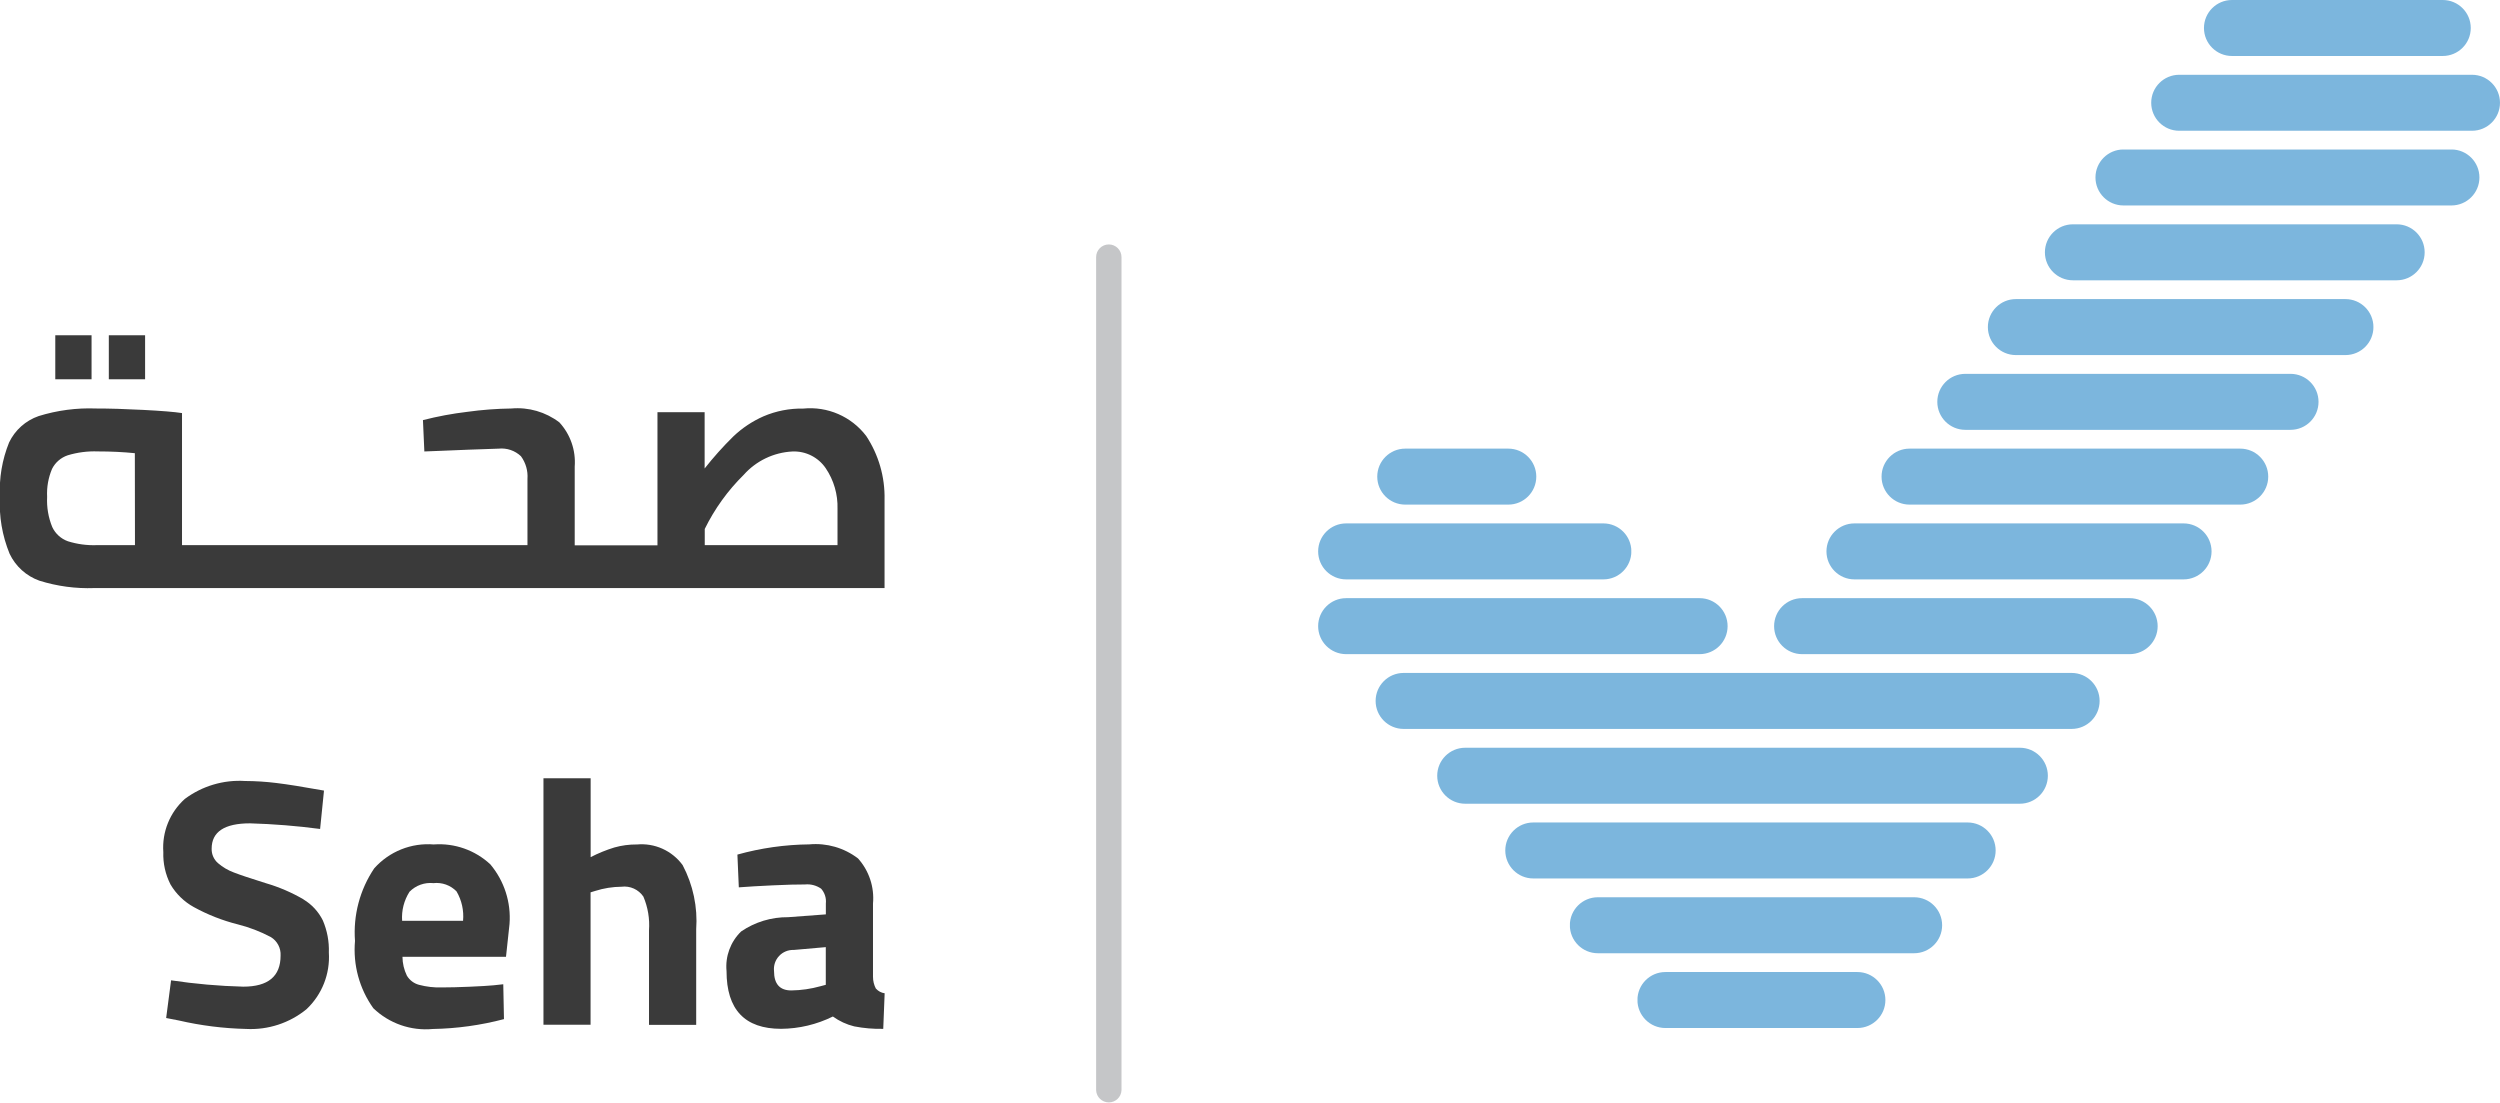
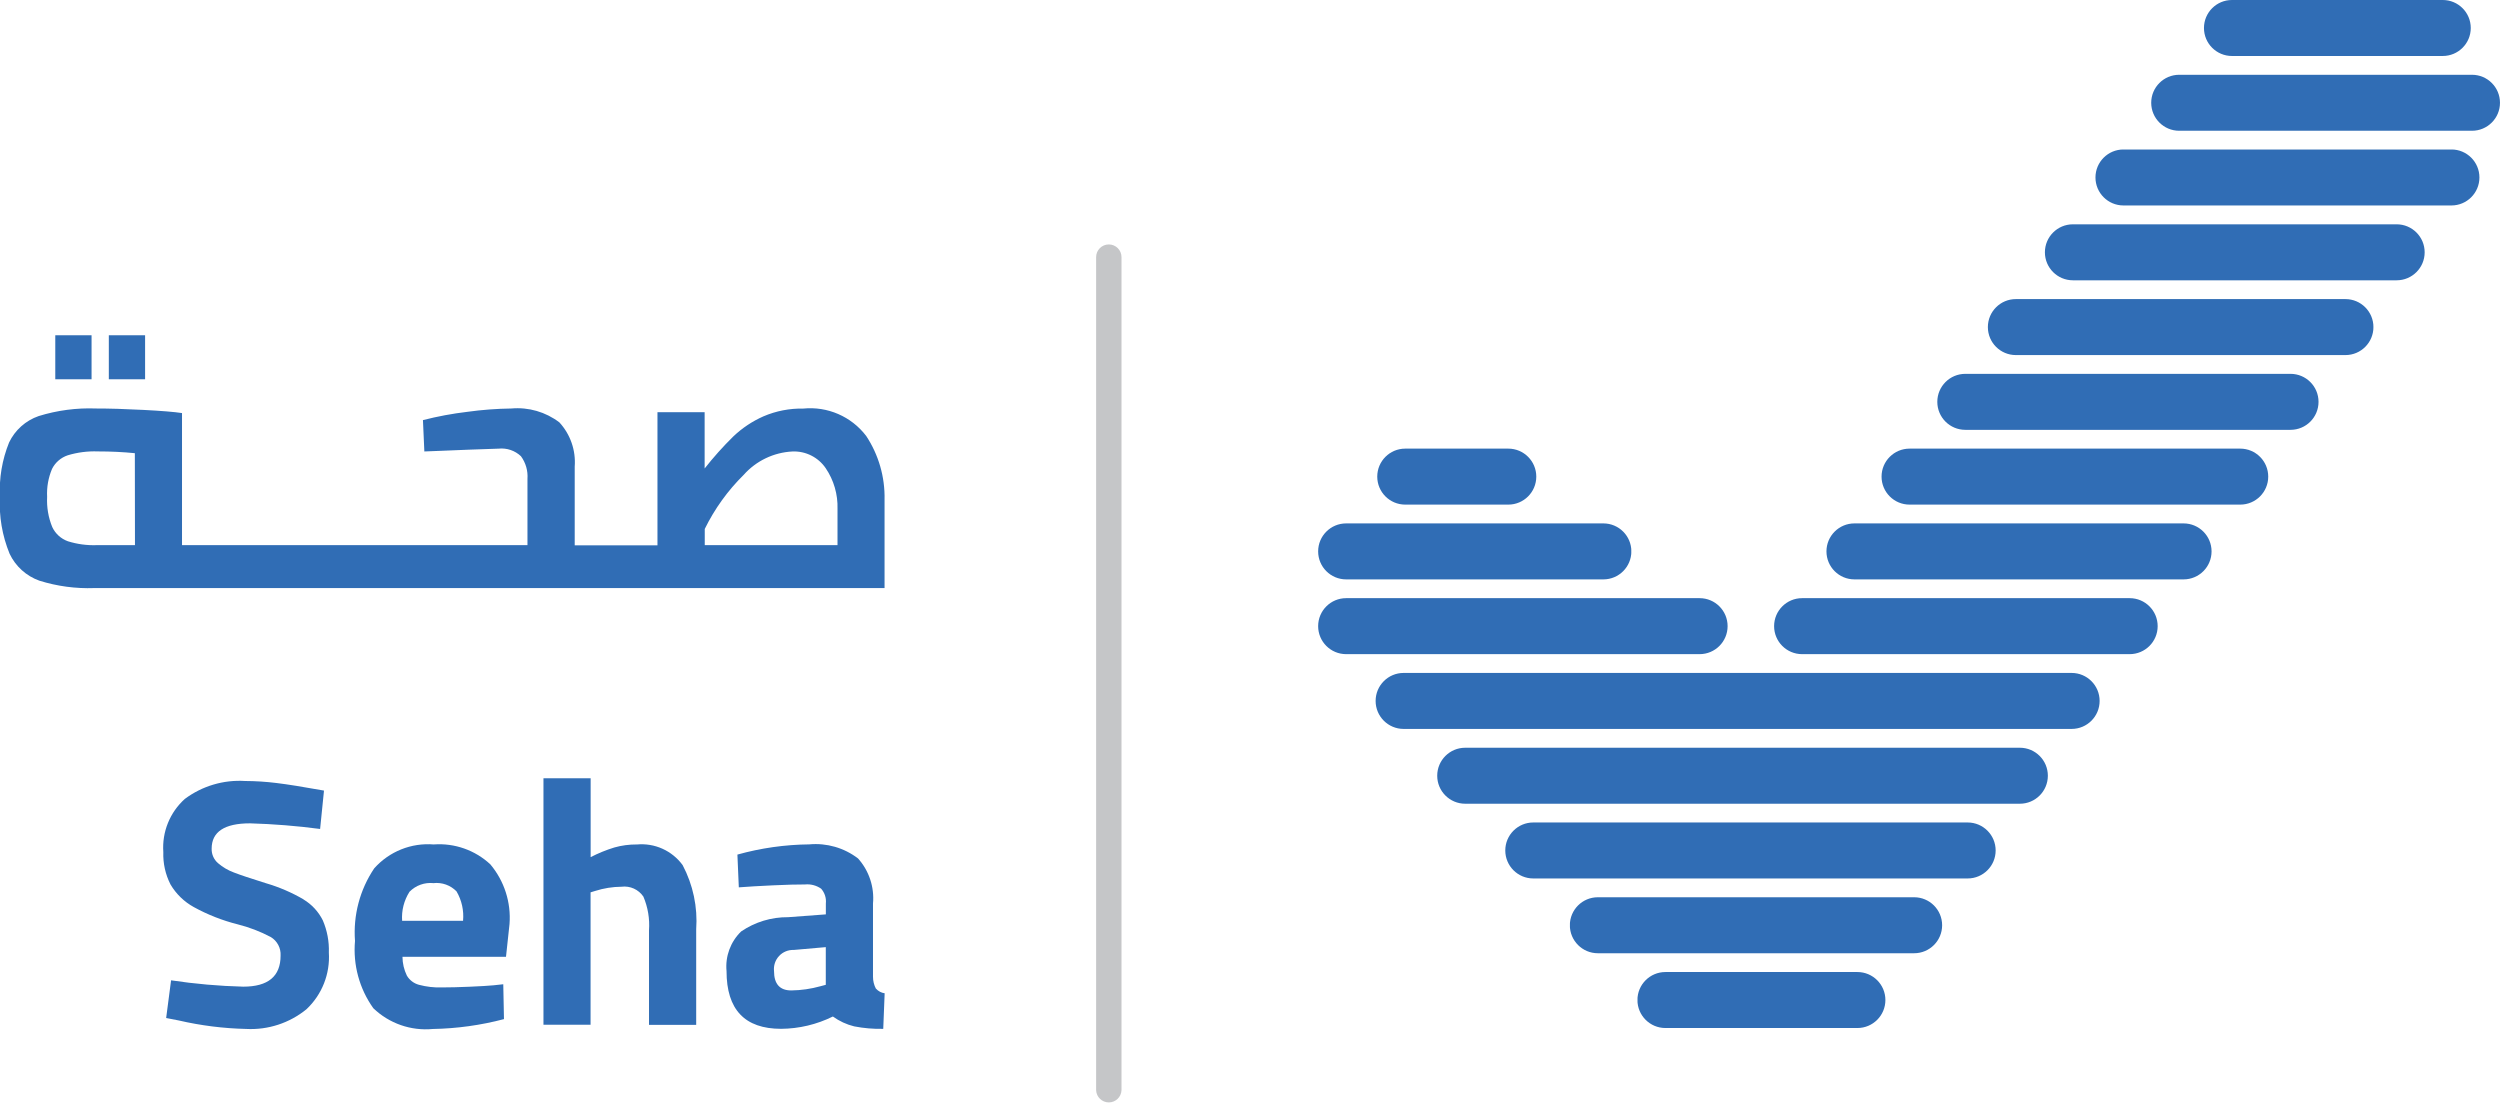
<svg xmlns="http://www.w3.org/2000/svg" xmlns:xlink="http://www.w3.org/1999/xlink" width="124.402" height="54.881" viewBox="0 0 124.402 54.881">
  <defs>
    <clipPath id="clip-path">
      <path id="Rectangle_9425" data-name="Rectangle 9425" d="M1.393,0H6.521A1.393,1.393,0,0,1,7.914,1.393v0A1.393,1.393,0,0,1,6.521,2.786H1.393A1.393,1.393,0,0,1,0,1.393v0A1.393,1.393,0,0,1,1.393,0Z" fill="none" />
    </clipPath>
    <linearGradient id="linear-gradient" x1="-21.23" y1="24.628" x2="-21.208" y2="24.628" gradientUnits="objectBoundingBox">
-       <stop offset="0" stop-color="#2c6bb7" />
-       <stop offset="1" stop-color="#7cb6dd" />
+       <stop offset="0" stop-color="#306db5" />
+       <stop offset="1" stop-color="#306db5" />
    </linearGradient>
    <clipPath id="clip-path-2">
      <path id="Path_8209" data-name="Path 8209" d="M1115.354,372.15a1.393,1.393,0,0,0,0,2.786h16.455a1.393,1.393,0,0,0,0-2.786Z" transform="translate(-1113.961 -372.15)" fill="none" />
    </clipPath>
    <linearGradient id="linear-gradient-2" x1="-10.037" y1="24.628" x2="-10.028" y2="24.628" xlink:href="#linear-gradient" />
    <clipPath id="clip-path-3">
      <path id="Path_8210" data-name="Path 8210" d="M1131.356,350.689a1.393,1.393,0,1,0,0,2.786h16.184a1.393,1.393,0,0,0,0-2.786Z" transform="translate(-1129.963 -350.689)" fill="none" />
    </clipPath>
    <linearGradient id="linear-gradient-3" x1="-10.326" y1="25.967" x2="-10.317" y2="25.967" xlink:href="#linear-gradient" />
    <clipPath id="clip-path-4">
      <path id="Path_8211" data-name="Path 8211" d="M1145.868,329.227a1.393,1.393,0,1,0,0,2.786h16.4a1.393,1.393,0,1,0,0-2.786Z" transform="translate(-1144.475 -329.227)" fill="none" />
    </clipPath>
    <linearGradient id="linear-gradient-4" x1="-10.342" y1="27.3" x2="-10.333" y2="27.3" xlink:href="#linear-gradient" />
    <clipPath id="clip-path-5">
      <path id="Path_8212" data-name="Path 8212" d="M1162.242,307.764a1.393,1.393,0,0,0,0,2.786h16.111a1.393,1.393,0,1,0,0-2.786Z" transform="translate(-1160.849 -307.764)" fill="none" />
    </clipPath>
    <linearGradient id="linear-gradient-5" x1="-10.649" y1="28.634" x2="-10.64" y2="28.634" xlink:href="#linear-gradient" />
    <clipPath id="clip-path-6">
      <path id="Path_8213" data-name="Path 8213" d="M1176.754,286.3a1.393,1.393,0,0,0,0,2.786h16.32a1.393,1.393,0,1,0,0-2.786Z" transform="translate(-1175.361 -286.303)" fill="none" />
    </clipPath>
    <linearGradient id="linear-gradient-6" x1="-10.665" y1="29.971" x2="-10.656" y2="29.971" xlink:href="#linear-gradient" />
    <clipPath id="clip-path-7">
      <path id="Path_8214" data-name="Path 8214" d="M1192.756,264.841a1.393,1.393,0,0,0,0,2.786h14.569a1.393,1.393,0,1,0,0-2.786Z" transform="translate(-1191.363 -264.841)" fill="none" />
    </clipPath>
    <linearGradient id="linear-gradient-7" x1="-11.9" y1="31.307" x2="-11.89" y2="31.307" xlink:href="#linear-gradient" />
    <clipPath id="clip-path-8">
      <path id="Path_8215" data-name="Path 8215" d="M1207.894,243.378a1.393,1.393,0,0,0,0,2.786h10.49a1.393,1.393,0,0,0,0-2.786Z" transform="translate(-1206.501 -243.378)" fill="none" />
    </clipPath>
    <linearGradient id="linear-gradient-8" x1="-15.754" y1="32.64" x2="-15.741" y2="32.64" xlink:href="#linear-gradient" />
    <clipPath id="clip-path-9">
      <path id="Path_8216" data-name="Path 8216" d="M953.634,393.613a1.393,1.393,0,1,0,0,2.786h12.8a1.393,1.393,0,1,0,0-2.786Z" transform="translate(-952.241 -393.613)" fill="none" />
    </clipPath>
    <linearGradient id="linear-gradient-9" x1="-10.594" y1="23.294" x2="-10.583" y2="23.294" xlink:href="#linear-gradient" />
    <clipPath id="clip-path-10">
      <path id="Path_8217" data-name="Path 8217" d="M1099.54,393.613a1.393,1.393,0,1,0,0,2.786h16.377a1.393,1.393,0,0,0,0-2.786Z" transform="translate(-1098.147 -393.613)" fill="none" />
    </clipPath>
    <linearGradient id="linear-gradient-10" x1="-9.934" y1="23.294" x2="-9.925" y2="23.294" xlink:href="#linear-gradient" />
    <clipPath id="clip-path-11">
      <path id="Path_8218" data-name="Path 8218" d="M953.634,415.075a1.393,1.393,0,1,0,0,2.786h17.589a1.393,1.393,0,1,0,0-2.786Z" transform="translate(-952.241 -415.075)" fill="none" />
    </clipPath>
    <linearGradient id="linear-gradient-11" x1="-8.102" y1="21.96" x2="-8.094" y2="21.96" xlink:href="#linear-gradient" />
    <clipPath id="clip-path-12">
      <path id="Path_8219" data-name="Path 8219" d="M1084.513,415.075a1.393,1.393,0,0,0,0,2.786h16.3a1.393,1.393,0,1,0,0-2.786Z" transform="translate(-1083.12 -415.075)" fill="none" />
    </clipPath>
    <linearGradient id="linear-gradient-12" x1="-9.836" y1="21.96" x2="-9.827" y2="21.96" xlink:href="#linear-gradient" />
    <clipPath id="clip-path-13">
      <path id="Path_8220" data-name="Path 8220" d="M970.13,436.536a1.393,1.393,0,1,0,0,2.786h33.241a1.393,1.393,0,0,0,0-2.786Z" transform="translate(-968.737 -436.536)" fill="none" />
    </clipPath>
    <linearGradient id="linear-gradient-13" x1="-4.662" y1="20.622" x2="-4.657" y2="20.622" xlink:href="#linear-gradient" />
    <clipPath id="clip-path-14">
      <path id="Path_8221" data-name="Path 8221" d="M987.81,458a1.393,1.393,0,0,0,0,2.786h27.6a1.393,1.393,0,0,0,0-2.786Z" transform="translate(-986.417 -457.999)" fill="none" />
    </clipPath>
    <linearGradient id="linear-gradient-14" x1="-5.627" y1="19.288" x2="-5.622" y2="19.288" xlink:href="#linear-gradient" />
    <clipPath id="clip-path-15">
      <path id="Path_8222" data-name="Path 8222" d="M1007.346,479.46a1.393,1.393,0,1,0,0,2.786h21.615a1.393,1.393,0,0,0,0-2.786Z" transform="translate(-1005.953 -479.46)" fill="none" />
    </clipPath>
    <linearGradient id="linear-gradient-15" x1="-7.147" y1="17.953" x2="-7.14" y2="17.953" xlink:href="#linear-gradient" />
    <clipPath id="clip-path-16">
      <path id="Path_8223" data-name="Path 8223" d="M1025.9,500.922a1.393,1.393,0,0,0,0,2.786h15.739a1.393,1.393,0,0,0,0-2.786Z" transform="translate(-1024.511 -500.922)" fill="none" />
    </clipPath>
    <linearGradient id="linear-gradient-16" x1="-9.587" y1="16.617" x2="-9.578" y2="16.617" xlink:href="#linear-gradient" />
    <clipPath id="clip-path-17">
      <path id="Path_8224" data-name="Path 8224" d="M1045.3,522.385a1.393,1.393,0,0,0,0,2.786h9.553a1.393,1.393,0,1,0,0-2.786Z" transform="translate(-1043.911 -522.385)" fill="none" />
    </clipPath>
    <linearGradient id="linear-gradient-17" x1="-14.667" y1="15.282" x2="-14.653" y2="15.282" xlink:href="#linear-gradient" />
  </defs>
  <g id="seha-logo" transform="translate(0 0)">
    <g id="Group_4337" data-name="Group 4337" transform="translate(68.533 22.324)">
      <g id="Group_4336" data-name="Group 4336" transform="translate(0 0)" clip-path="url(#clip-path)">
        <rect id="Rectangle_9424" data-name="Rectangle 9424" width="7.914" height="2.786" transform="translate(0)" fill="url(#linear-gradient)" />
      </g>
    </g>
    <g id="Group_4339" data-name="Group 4339" transform="translate(93.628 22.324)">
      <g id="Group_4338" data-name="Group 4338" transform="translate(0 0)" clip-path="url(#clip-path-2)">
        <rect id="Rectangle_9426" data-name="Rectangle 9426" width="19.241" height="2.786" fill="url(#linear-gradient-2)" />
      </g>
    </g>
    <g id="Group_4341" data-name="Group 4341" transform="translate(96.402 18.603)">
      <g id="Group_4340" data-name="Group 4340" transform="translate(0 0)" clip-path="url(#clip-path-3)">
        <rect id="Rectangle_9427" data-name="Rectangle 9427" width="18.97" height="2.786" fill="url(#linear-gradient-3)" />
      </g>
    </g>
    <g id="Group_4343" data-name="Group 4343" transform="translate(98.918 14.883)">
      <g id="Group_4342" data-name="Group 4342" transform="translate(0 0)" clip-path="url(#clip-path-4)">
        <rect id="Rectangle_9428" data-name="Rectangle 9428" width="19.184" height="2.786" transform="translate(0)" fill="url(#linear-gradient-4)" />
      </g>
    </g>
    <g id="Group_4345" data-name="Group 4345" transform="translate(101.756 11.162)">
      <g id="Group_4344" data-name="Group 4344" transform="translate(0 0)" clip-path="url(#clip-path-5)">
        <rect id="Rectangle_9429" data-name="Rectangle 9429" width="18.898" height="2.786" fill="url(#linear-gradient-5)" />
      </g>
    </g>
    <g id="Group_4347" data-name="Group 4347" transform="translate(104.272 7.441)">
      <g id="Group_4346" data-name="Group 4346" transform="translate(0)" clip-path="url(#clip-path-6)">
        <rect id="Rectangle_9430" data-name="Rectangle 9430" width="19.106" height="2.786" transform="translate(0 0)" fill="url(#linear-gradient-6)" />
      </g>
    </g>
    <g id="Group_4349" data-name="Group 4349" transform="translate(107.046 3.721)">
      <g id="Group_4348" data-name="Group 4348" transform="translate(0)" clip-path="url(#clip-path-7)">
        <rect id="Rectangle_9431" data-name="Rectangle 9431" width="17.355" height="2.786" transform="translate(0 0)" fill="url(#linear-gradient-7)" />
      </g>
    </g>
    <g id="Group_4351" data-name="Group 4351" transform="translate(109.671)">
      <g id="Group_4350" data-name="Group 4350" transform="translate(0 0)" clip-path="url(#clip-path-8)">
        <rect id="Rectangle_9432" data-name="Rectangle 9432" width="13.276" height="2.786" transform="translate(0 0)" fill="url(#linear-gradient-8)" />
      </g>
    </g>
    <g id="Group_4353" data-name="Group 4353" transform="translate(65.592 26.045)">
      <g id="Group_4352" data-name="Group 4352" transform="translate(0)" clip-path="url(#clip-path-9)">
        <rect id="Rectangle_9433" data-name="Rectangle 9433" width="15.582" height="2.786" transform="translate(0 0)" fill="url(#linear-gradient-9)" />
      </g>
    </g>
    <g id="Group_4355" data-name="Group 4355" transform="translate(90.886 26.045)">
      <g id="Group_4354" data-name="Group 4354" clip-path="url(#clip-path-10)">
        <rect id="Rectangle_9434" data-name="Rectangle 9434" width="19.164" height="2.786" transform="translate(0 0)" fill="url(#linear-gradient-10)" />
      </g>
    </g>
    <g id="Group_4357" data-name="Group 4357" transform="translate(65.592 29.765)">
      <g id="Group_4356" data-name="Group 4356" transform="translate(0)" clip-path="url(#clip-path-11)">
        <rect id="Rectangle_9435" data-name="Rectangle 9435" width="20.375" height="2.786" transform="translate(0 0)" fill="url(#linear-gradient-11)" />
      </g>
    </g>
    <g id="Group_4359" data-name="Group 4359" transform="translate(88.281 29.765)">
      <g id="Group_4358" data-name="Group 4358" transform="translate(0)" clip-path="url(#clip-path-12)">
        <rect id="Rectangle_9436" data-name="Rectangle 9436" width="19.09" height="2.786" transform="translate(0 0)" fill="url(#linear-gradient-12)" />
      </g>
    </g>
    <g id="Group_4361" data-name="Group 4361" transform="translate(68.452 33.486)">
      <g id="Group_4360" data-name="Group 4360" transform="translate(0 0)" clip-path="url(#clip-path-13)">
        <rect id="Rectangle_9437" data-name="Rectangle 9437" width="36.027" height="2.786" transform="translate(0)" fill="url(#linear-gradient-13)" />
      </g>
    </g>
    <g id="Group_4363" data-name="Group 4363" transform="translate(71.517 37.207)">
      <g id="Group_4362" data-name="Group 4362" transform="translate(0 0)" clip-path="url(#clip-path-14)">
        <rect id="Rectangle_9438" data-name="Rectangle 9438" width="30.388" height="2.786" transform="translate(0 0)" fill="url(#linear-gradient-14)" />
      </g>
    </g>
    <g id="Group_4365" data-name="Group 4365" transform="translate(74.904 40.927)">
      <g id="Group_4364" data-name="Group 4364" transform="translate(0 0)" clip-path="url(#clip-path-15)">
        <rect id="Rectangle_9439" data-name="Rectangle 9439" width="24.401" height="2.786" transform="translate(0)" fill="url(#linear-gradient-15)" />
      </g>
    </g>
    <g id="Group_4367" data-name="Group 4367" transform="translate(78.121 44.648)">
      <g id="Group_4366" data-name="Group 4366" transform="translate(0 0)" clip-path="url(#clip-path-16)">
        <rect id="Rectangle_9440" data-name="Rectangle 9440" width="18.525" height="2.786" transform="translate(0 0)" fill="url(#linear-gradient-16)" />
      </g>
    </g>
    <g id="Group_4369" data-name="Group 4369" transform="translate(81.484 48.369)">
      <g id="Group_4368" data-name="Group 4368" transform="translate(0 0)" clip-path="url(#clip-path-17)">
        <rect id="Rectangle_9441" data-name="Rectangle 9441" width="12.339" height="2.786" fill="url(#linear-gradient-17)" />
      </g>
    </g>
    <path id="Path_8225" data-name="Path 8225" d="M889.147,313.54a.632.632,0,0,0-.632.632v41.455a.632.632,0,0,0,1.263,0V314.172a.632.632,0,0,0-.632-.632" transform="translate(-833.971 -301.377)" fill="#c5c6c8" />
-     <path id="Path_8226" data-name="Path 8226" d="M627.763,473.464a8.368,8.368,0,0,0-1.875-.806q-1.122-.35-1.595-.534a2.583,2.583,0,0,1-.788-.464.918.918,0,0,1-.316-.719q0-1.262,1.91-1.262a34,34,0,0,1,3.487.28l.193-1.91q-1.56-.28-2.366-.377a13.172,13.172,0,0,0-1.56-.1,4.54,4.54,0,0,0-3,.893,3.253,3.253,0,0,0-1.069,2.646,3.286,3.286,0,0,0,.359,1.612,3.052,3.052,0,0,0,1.156,1.122,9.187,9.187,0,0,0,2.182.859,7.364,7.364,0,0,1,1.647.631,1.01,1.01,0,0,1,.491.929q0,1.542-1.857,1.542a29.166,29.166,0,0,1-3.592-.315l-.245,1.875.631.123a16.568,16.568,0,0,0,3.347.421,4.38,4.38,0,0,0,3.005-.981,3.562,3.562,0,0,0,1.113-2.821,3.725,3.725,0,0,0-.3-1.6,2.527,2.527,0,0,0-.964-1.043" transform="translate(-612.657 -428.709)" fill="#3a3a3a" />
-     <path id="Path_8227" data-name="Path 8227" d="M679.7,485.77a3.579,3.579,0,0,0-2.97,1.191,5.706,5.706,0,0,0-.955,3.61,5.006,5.006,0,0,0,.911,3.347,3.762,3.762,0,0,0,2.962,1.034,14.905,14.905,0,0,0,3.54-.491l-.035-1.735-.491.053q-.368.035-1.174.07t-1.384.035a3.935,3.935,0,0,1-1.148-.131,1,1,0,0,1-.6-.456,2.186,2.186,0,0,1-.219-.938h5.152l.175-1.63a4.127,4.127,0,0,0-.955-2.97,3.734,3.734,0,0,0-2.812-.99m-1.577,3.8a2.376,2.376,0,0,1,.368-1.446,1.459,1.459,0,0,1,1.192-.429,1.384,1.384,0,0,1,1.148.412,2.445,2.445,0,0,1,.324,1.463Z" transform="translate(-658.11 -443.749)" fill="#3a3a3a" />
-     <path id="Path_8228" data-name="Path 8228" d="M734.5,470.061a4.006,4.006,0,0,0-1.113.149,7.126,7.126,0,0,0-1.183.482v-3.925h-2.348v12.266H732.2v-6.589l.228-.07a4.462,4.462,0,0,1,1.314-.21,1.142,1.142,0,0,1,1.086.491,3.634,3.634,0,0,1,.28,1.682v4.7h2.348v-4.749a5.938,5.938,0,0,0-.675-3.2,2.53,2.53,0,0,0-2.287-1.025" transform="translate(-702.813 -428.04)" fill="#3a3a3a" />
-     <path id="Path_8229" data-name="Path 8229" d="M789.852,492.954a1.266,1.266,0,0,1-.149-.6v-3.645a2.959,2.959,0,0,0-.745-2.243,3.473,3.473,0,0,0-2.427-.7,13.806,13.806,0,0,0-3.575.508l.07,1.63q.684-.053,1.7-.1t1.595-.044a1.2,1.2,0,0,1,.8.21.951.951,0,0,1,.236.736v.543l-1.875.14a4.077,4.077,0,0,0-2.34.71,2.426,2.426,0,0,0-.727,1.971q0,2.874,2.716,2.874a5.909,5.909,0,0,0,2.576-.613,3.042,3.042,0,0,0,1.06.491,6.774,6.774,0,0,0,1.446.123l.07-1.77a.7.7,0,0,1-.429-.228m-2.5-.193-.263.07a5.673,5.673,0,0,1-1.454.21q-.859,0-.859-.964a.951.951,0,0,1,.981-1.051l1.595-.14Z" transform="translate(-746.262 -443.749)" fill="#3a3a3a" />
-     <rect id="Rectangle_9442" data-name="Rectangle 9442" width="1.805" height="2.19" transform="translate(5.415 16.683)" fill="#3a3a3a" />
-     <path id="Path_8230" data-name="Path 8230" d="M616.983,362a3.5,3.5,0,0,0-3.128-1.358,4.792,4.792,0,0,0-1.98.386,5.247,5.247,0,0,0-1.5,1,16.851,16.851,0,0,0-1.428,1.595v-2.8H606.6v6.624h-4.118V363.53a2.925,2.925,0,0,0-.762-2.2,3.442,3.442,0,0,0-2.392-.692,17.7,17.7,0,0,0-2.19.166,16.947,16.947,0,0,0-2.208.412l.07,1.56.894-.035q1.192-.053,2.8-.105a1.406,1.406,0,0,1,1.113.377,1.7,1.7,0,0,1,.324,1.13v3.294h-17.19v-6.571q-.561-.087-1.928-.158t-2.348-.07a8.538,8.538,0,0,0-2.857.377,2.558,2.558,0,0,0-1.472,1.314,6.369,6.369,0,0,0-.456,2.707,6.56,6.56,0,0,0,.482,2.83,2.607,2.607,0,0,0,1.481,1.34,8.148,8.148,0,0,0,2.734.368H617.9v-4.4a5.535,5.535,0,0,0-.92-3.18M580.6,367.438H578.7a4.3,4.3,0,0,1-1.437-.193,1.367,1.367,0,0,1-.78-.71,3.494,3.494,0,0,1-.254-1.5,3.149,3.149,0,0,1,.245-1.393,1.355,1.355,0,0,1,.78-.675,4.592,4.592,0,0,1,1.5-.193q.964,0,1.84.088Zm34.959,0h-6.606v-.806a9.91,9.91,0,0,1,1.936-2.69,3.478,3.478,0,0,1,2.427-1.165,1.909,1.909,0,0,1,1.656.832,3.423,3.423,0,0,1,.587,2.024Z" transform="translate(-573.884 -340.311)" fill="#3a3a3a" />
-     <rect id="Rectangle_9443" data-name="Rectangle 9443" width="1.805" height="2.19" transform="translate(2.751 16.683)" fill="#3a3a3a" />
+     <path id="Path_8226" data-name="Path 8226" d="M627.763,473.464a8.368,8.368,0,0,0-1.875-.806q-1.122-.35-1.595-.534a2.583,2.583,0,0,1-.788-.464.918.918,0,0,1-.316-.719q0-1.262,1.91-1.262a34,34,0,0,1,3.487.28l.193-1.91q-1.56-.28-2.366-.377a13.172,13.172,0,0,0-1.56-.1,4.54,4.54,0,0,0-3,.893,3.253,3.253,0,0,0-1.069,2.646,3.286,3.286,0,0,0,.359,1.612,3.052,3.052,0,0,0,1.156,1.122,9.187,9.187,0,0,0,2.182.859,7.364,7.364,0,0,1,1.647.631,1.01,1.01,0,0,1,.491.929q0,1.542-1.857,1.542a29.166,29.166,0,0,1-3.592-.315l-.245,1.875.631.123a16.568,16.568,0,0,0,3.347.421,4.38,4.38,0,0,0,3.005-.981,3.562,3.562,0,0,0,1.113-2.821,3.725,3.725,0,0,0-.3-1.6,2.527,2.527,0,0,0-.964-1.043" transform="translate(-612.657 -428.709)" fill="#306db5" />
+     <path id="Path_8227" data-name="Path 8227" d="M679.7,485.77a3.579,3.579,0,0,0-2.97,1.191,5.706,5.706,0,0,0-.955,3.61,5.006,5.006,0,0,0,.911,3.347,3.762,3.762,0,0,0,2.962,1.034,14.905,14.905,0,0,0,3.54-.491l-.035-1.735-.491.053q-.368.035-1.174.07t-1.384.035a3.935,3.935,0,0,1-1.148-.131,1,1,0,0,1-.6-.456,2.186,2.186,0,0,1-.219-.938h5.152l.175-1.63a4.127,4.127,0,0,0-.955-2.97,3.734,3.734,0,0,0-2.812-.99m-1.577,3.8a2.376,2.376,0,0,1,.368-1.446,1.459,1.459,0,0,1,1.192-.429,1.384,1.384,0,0,1,1.148.412,2.445,2.445,0,0,1,.324,1.463Z" transform="translate(-658.11 -443.749)" fill="#306db5" />
+     <path id="Path_8228" data-name="Path 8228" d="M734.5,470.061a4.006,4.006,0,0,0-1.113.149,7.126,7.126,0,0,0-1.183.482v-3.925h-2.348v12.266H732.2v-6.589l.228-.07a4.462,4.462,0,0,1,1.314-.21,1.142,1.142,0,0,1,1.086.491,3.634,3.634,0,0,1,.28,1.682v4.7h2.348v-4.749a5.938,5.938,0,0,0-.675-3.2,2.53,2.53,0,0,0-2.287-1.025" transform="translate(-702.813 -428.04)" fill="#306db5" />
+     <path id="Path_8229" data-name="Path 8229" d="M789.852,492.954a1.266,1.266,0,0,1-.149-.6v-3.645a2.959,2.959,0,0,0-.745-2.243,3.473,3.473,0,0,0-2.427-.7,13.806,13.806,0,0,0-3.575.508l.07,1.63q.684-.053,1.7-.1t1.595-.044a1.2,1.2,0,0,1,.8.21.951.951,0,0,1,.236.736v.543l-1.875.14a4.077,4.077,0,0,0-2.34.71,2.426,2.426,0,0,0-.727,1.971q0,2.874,2.716,2.874a5.909,5.909,0,0,0,2.576-.613,3.042,3.042,0,0,0,1.06.491,6.774,6.774,0,0,0,1.446.123l.07-1.77a.7.7,0,0,1-.429-.228m-2.5-.193-.263.07a5.673,5.673,0,0,1-1.454.21q-.859,0-.859-.964a.951.951,0,0,1,.981-1.051l1.595-.14Z" transform="translate(-746.262 -443.749)" fill="#306db5" />
+     <rect id="Rectangle_9442" data-name="Rectangle 9442" width="1.805" height="2.19" transform="translate(5.415 16.683)" fill="#306db5" />
+     <path id="Path_8230" data-name="Path 8230" d="M616.983,362a3.5,3.5,0,0,0-3.128-1.358,4.792,4.792,0,0,0-1.98.386,5.247,5.247,0,0,0-1.5,1,16.851,16.851,0,0,0-1.428,1.595v-2.8H606.6v6.624h-4.118V363.53a2.925,2.925,0,0,0-.762-2.2,3.442,3.442,0,0,0-2.392-.692,17.7,17.7,0,0,0-2.19.166,16.947,16.947,0,0,0-2.208.412l.07,1.56.894-.035q1.192-.053,2.8-.105a1.406,1.406,0,0,1,1.113.377,1.7,1.7,0,0,1,.324,1.13v3.294h-17.19v-6.571q-.561-.087-1.928-.158t-2.348-.07a8.538,8.538,0,0,0-2.857.377,2.558,2.558,0,0,0-1.472,1.314,6.369,6.369,0,0,0-.456,2.707,6.56,6.56,0,0,0,.482,2.83,2.607,2.607,0,0,0,1.481,1.34,8.148,8.148,0,0,0,2.734.368H617.9v-4.4a5.535,5.535,0,0,0-.92-3.18M580.6,367.438H578.7a4.3,4.3,0,0,1-1.437-.193,1.367,1.367,0,0,1-.78-.71,3.494,3.494,0,0,1-.254-1.5,3.149,3.149,0,0,1,.245-1.393,1.355,1.355,0,0,1,.78-.675,4.592,4.592,0,0,1,1.5-.193q.964,0,1.84.088Zm34.959,0h-6.606v-.806a9.91,9.91,0,0,1,1.936-2.69,3.478,3.478,0,0,1,2.427-1.165,1.909,1.909,0,0,1,1.656.832,3.423,3.423,0,0,1,.587,2.024Z" transform="translate(-573.884 -340.311)" fill="#306db5" />
+     <rect id="Rectangle_9443" data-name="Rectangle 9443" width="1.805" height="2.19" transform="translate(2.751 16.683)" fill="#306db5" />
  </g>
</svg>
